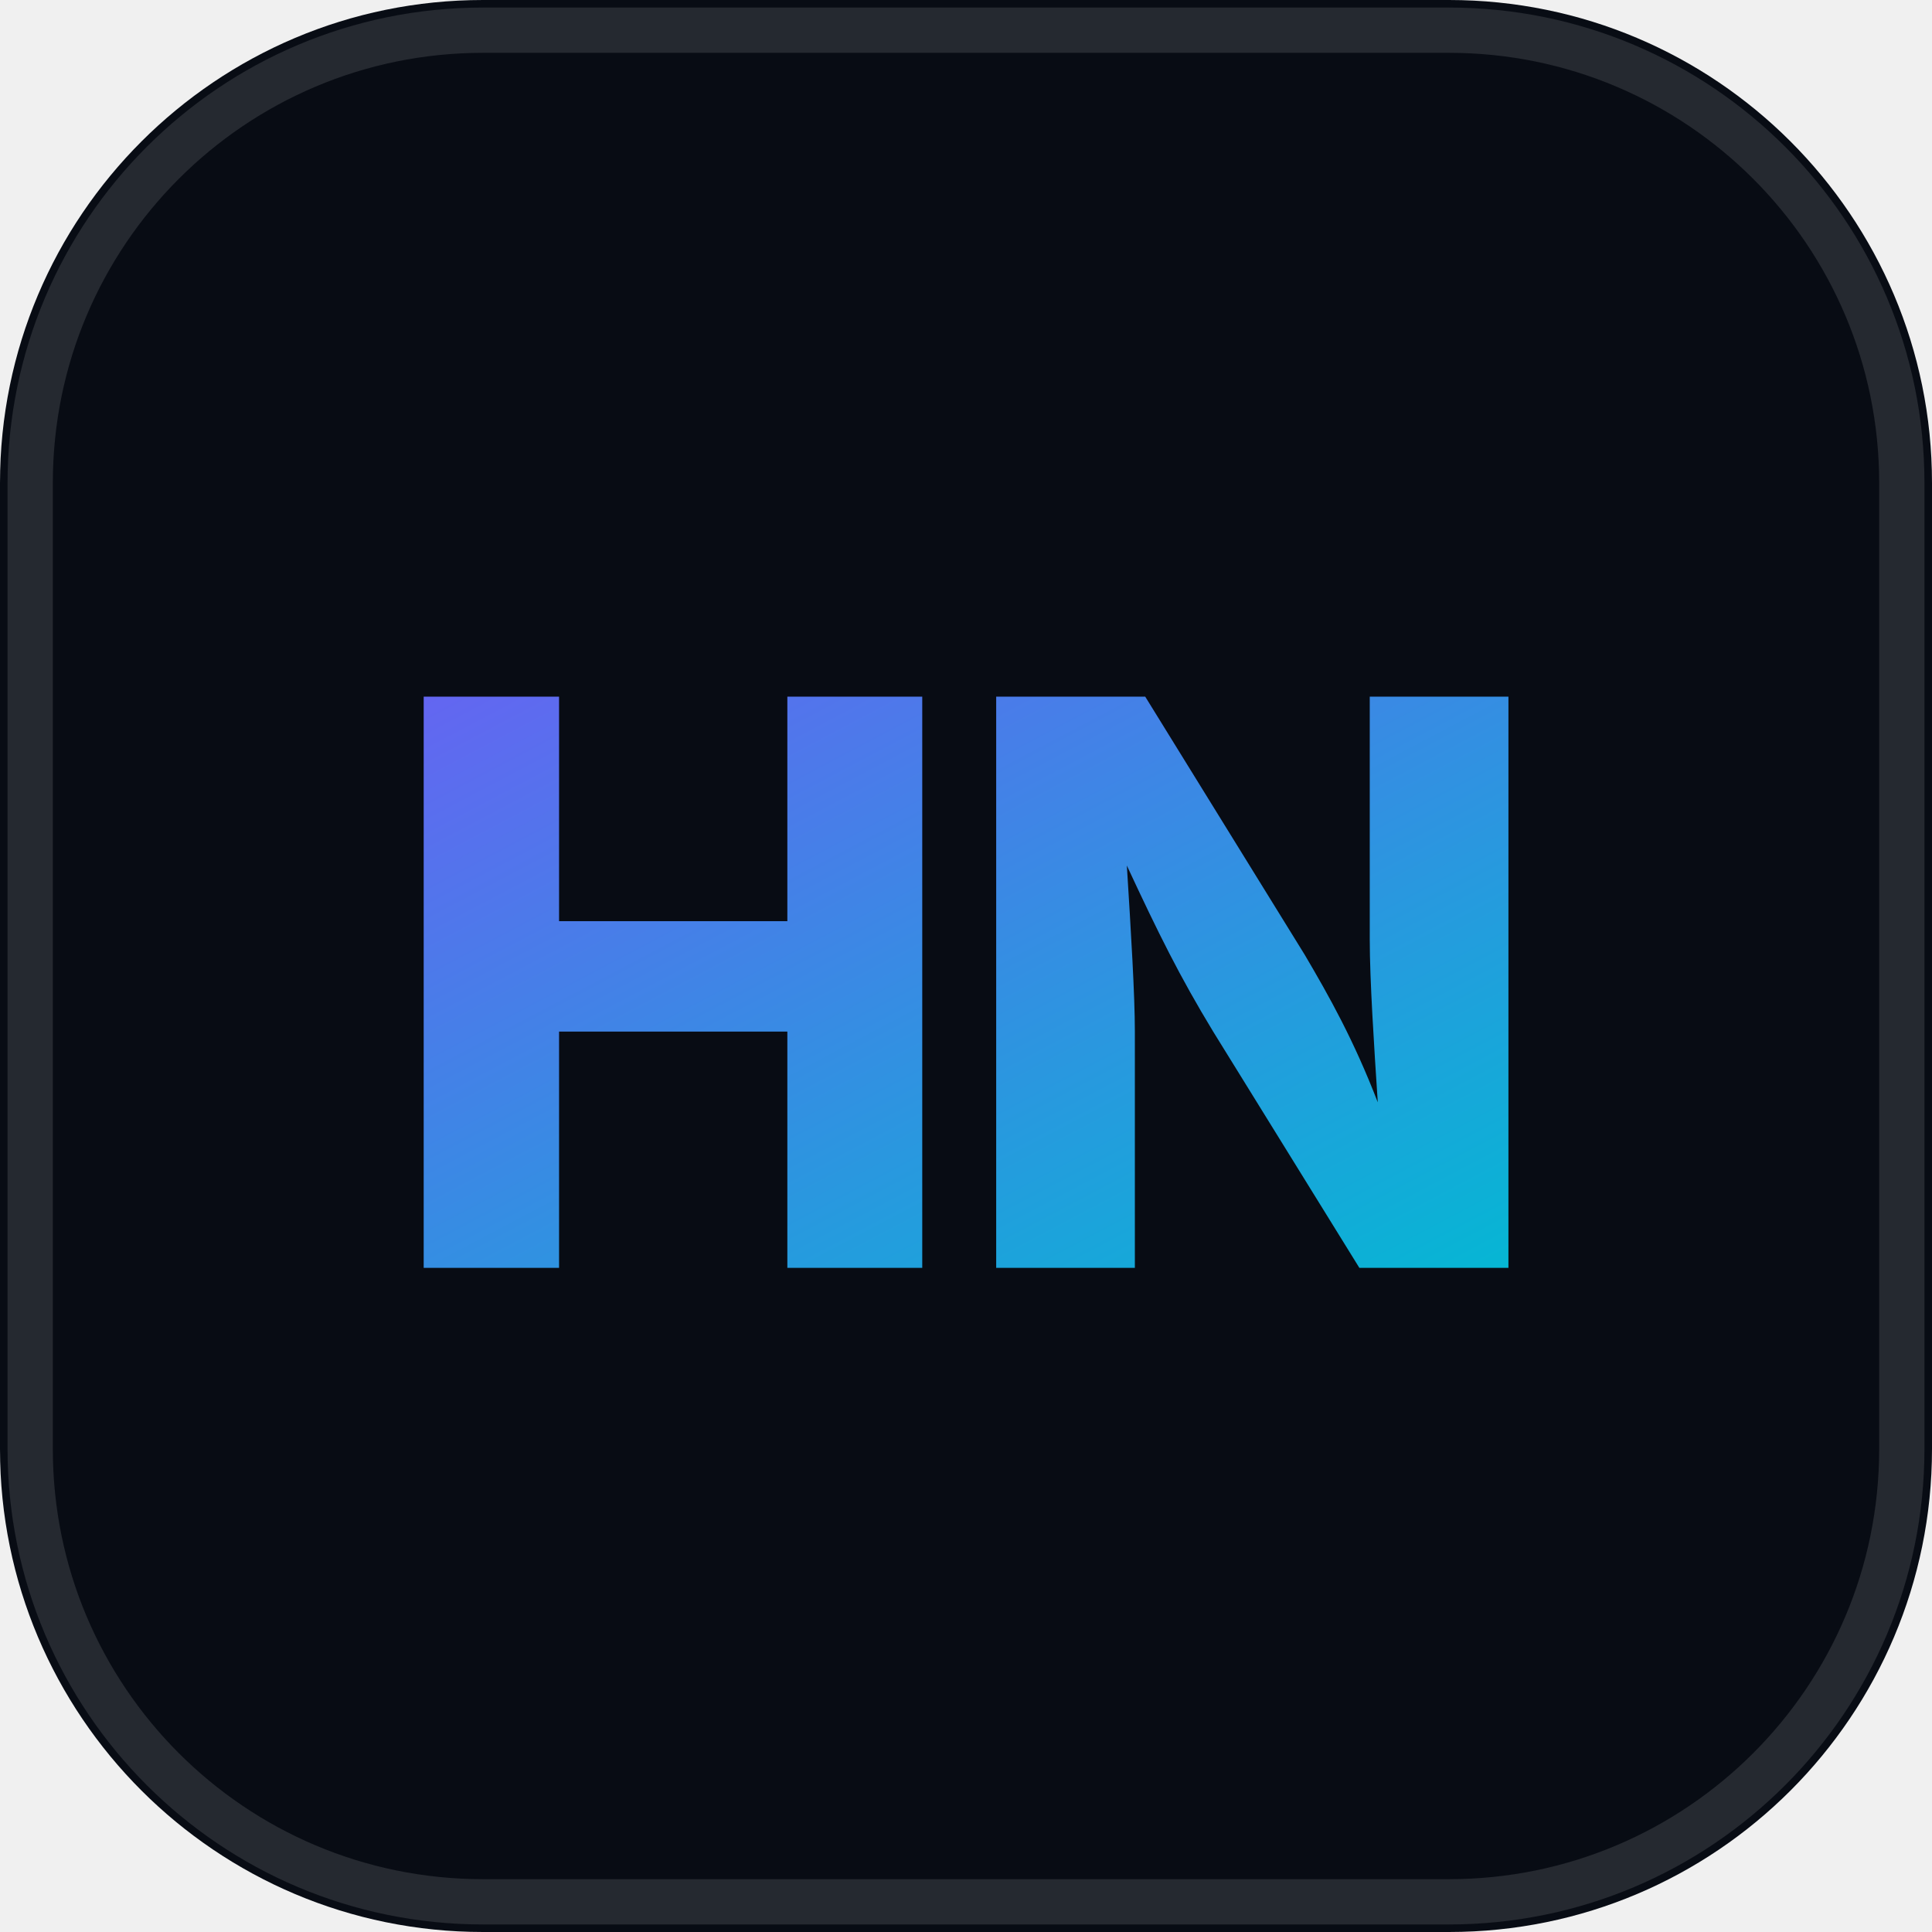
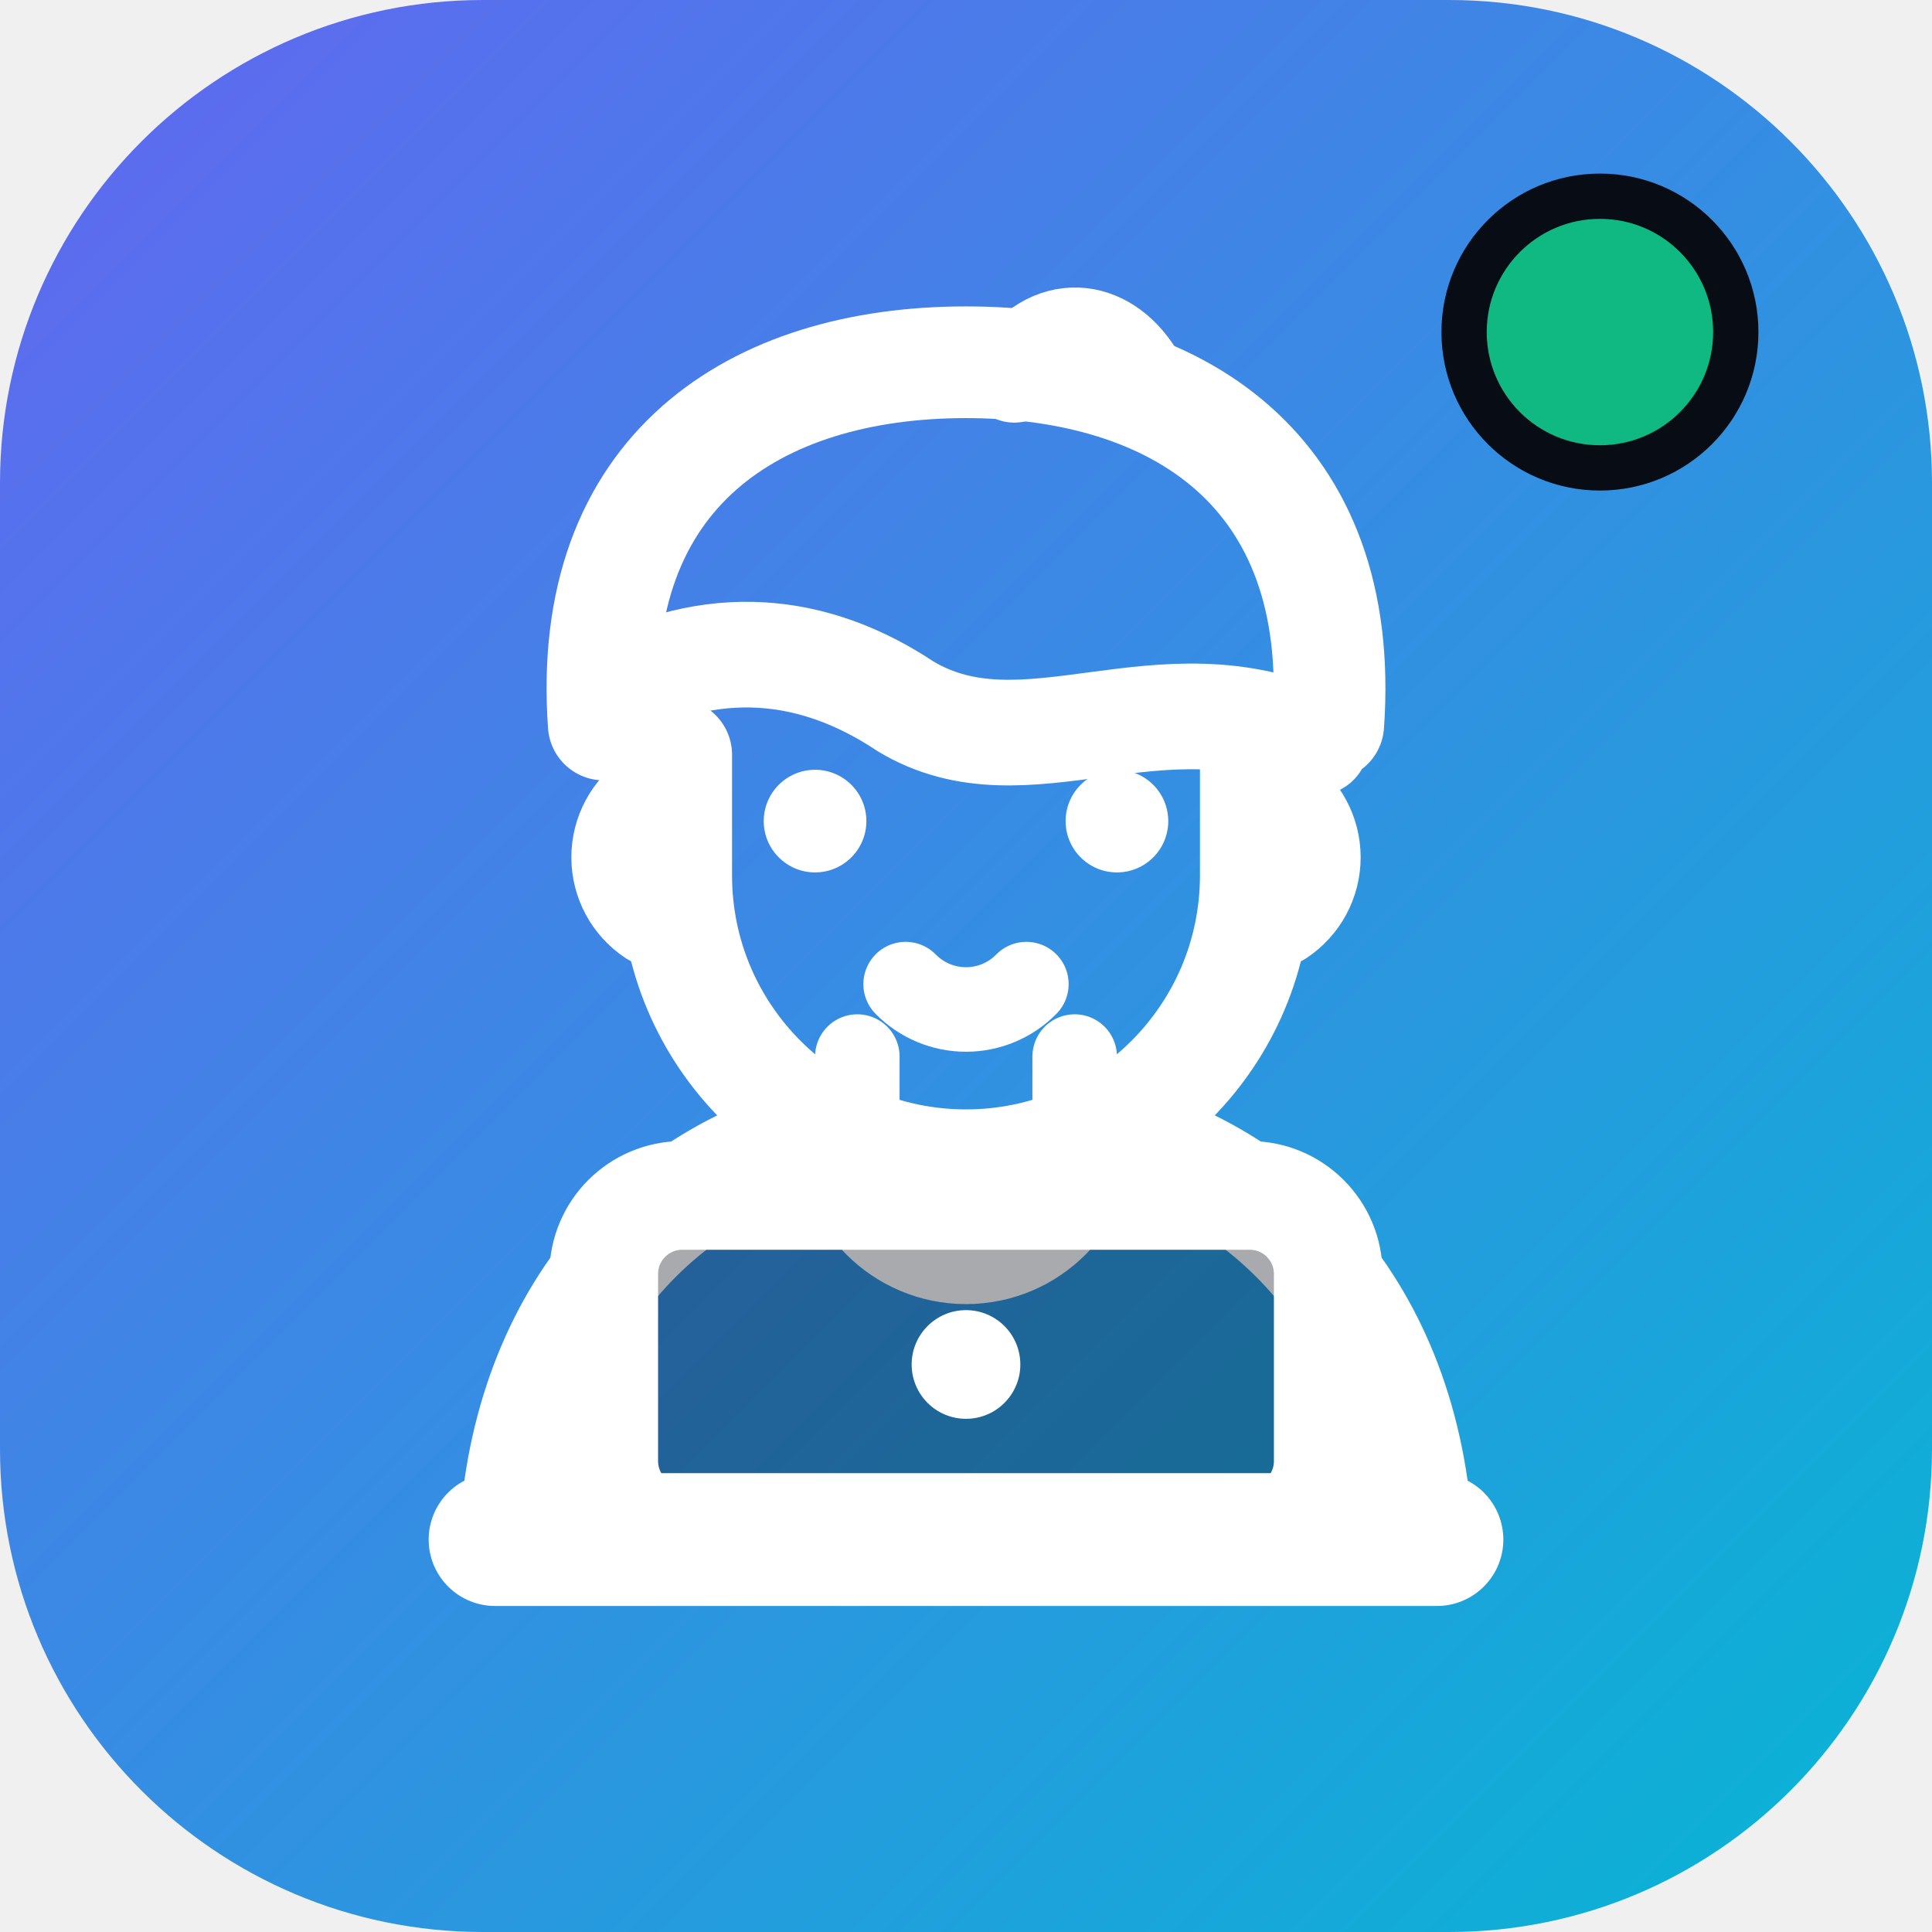
<svg xmlns="http://www.w3.org/2000/svg" viewBox="0 0 64 64">
  <defs>
    <linearGradient id="hnGrad" x1="0" y1="0" x2="1" y2="1">
      <stop offset="0%" stop-color="#6366F1" />
      <stop offset="100%" stop-color="#06B6D4" />
    </linearGradient>
  </defs>
-   <rect width="64" height="64" rx="16" fill="#080C14" />
-   <rect x="1" y="1" width="62" height="62" rx="15" fill="none" stroke="rgba(255,255,255,0.12)" stroke-width="1.5" />
-   <text x="32" y="42" font-family="-apple-system, BlinkMacSystemFont, 'Segoe UI', Inter, sans-serif" font-size="26" font-weight="800" fill="url(#hnGrad)" text-anchor="middle" letter-spacing="-0.5">HN</text>
+   <rect width="64" height="64" rx="16" fill="url(#hnGrad)" />
+   <circle cx="53" cy="11" r="4.5" fill="#10B981" stroke="#080C14" stroke-width="1.5" />
+   <g transform="translate(8, 8) scale(2.0)" fill="none" stroke="#FFFFFF" stroke-linecap="round" stroke-linejoin="round">
+     <path d="M6 8c-.3-4.2 2.5-6 6-6s6.3 1.8 6 6" stroke-width="1.85" />
+     <path d="M12.8 2.2c.6-.9 1.5-.8 2 0" stroke-width="1.6" />
+     <path d="M6 7.5c1.8-1 3.5-.8 5 .2 2 1.2 4.2-.6 6.8.6" stroke-width="1.75" />
+     <path d="M7.2 8.5v2a4.8 4.8 0 0 0 9.6 0v-2" stroke-width="1.85" />
+     <path d="M6.8 9.2a1.2 1.2 0 0 0 0 2" stroke-width="1.6" />
+     <path d="M17.2 9.2a1.2 1.2 0 0 1 0 2" stroke-width="1.6" />
+     <circle cx="9.5" cy="9.6" r="0.85" fill="#FFFFFF" stroke="none" />
+     <circle cx="14.5" cy="9.6" r="0.85" fill="#FFFFFF" stroke="none" />
+     <path d="M11 12.3a1.4 1.4 0 0 0 2 0" stroke-width="1.4" />
+     <path d="M10.2 13.5v1.3" stroke-width="1.4" />
+     <path d="M13.8 13.5v1.3" stroke-width="1.4" />
+     <path d="M10 14.8a2 2 0 0 0 4 0" stroke-width="1.6" />
+     <path d="M4.5 21.5c.2-3.8 2.5-6.2 5.5-6.8" stroke-width="1.8" />
+     <path d="M19.5 21.5c-.2-3.8-2.5-6.2-5.5-6.8" stroke-width="1.8" />
+     <rect x="6" y="15.8" width="12" height="5.7" rx="1.3" fill="rgba(8,12,20,0.35)" stroke="#FFFFFF" stroke-width="1.8" />
+     <circle cx="12" cy="18.6" r="0.9" fill="#FFFFFF" stroke="none" />
+     <line x1="4.2" y1="21.5" x2="19.8" y2="21.5" stroke-width="2.2" />
+   </g>
</svg>
